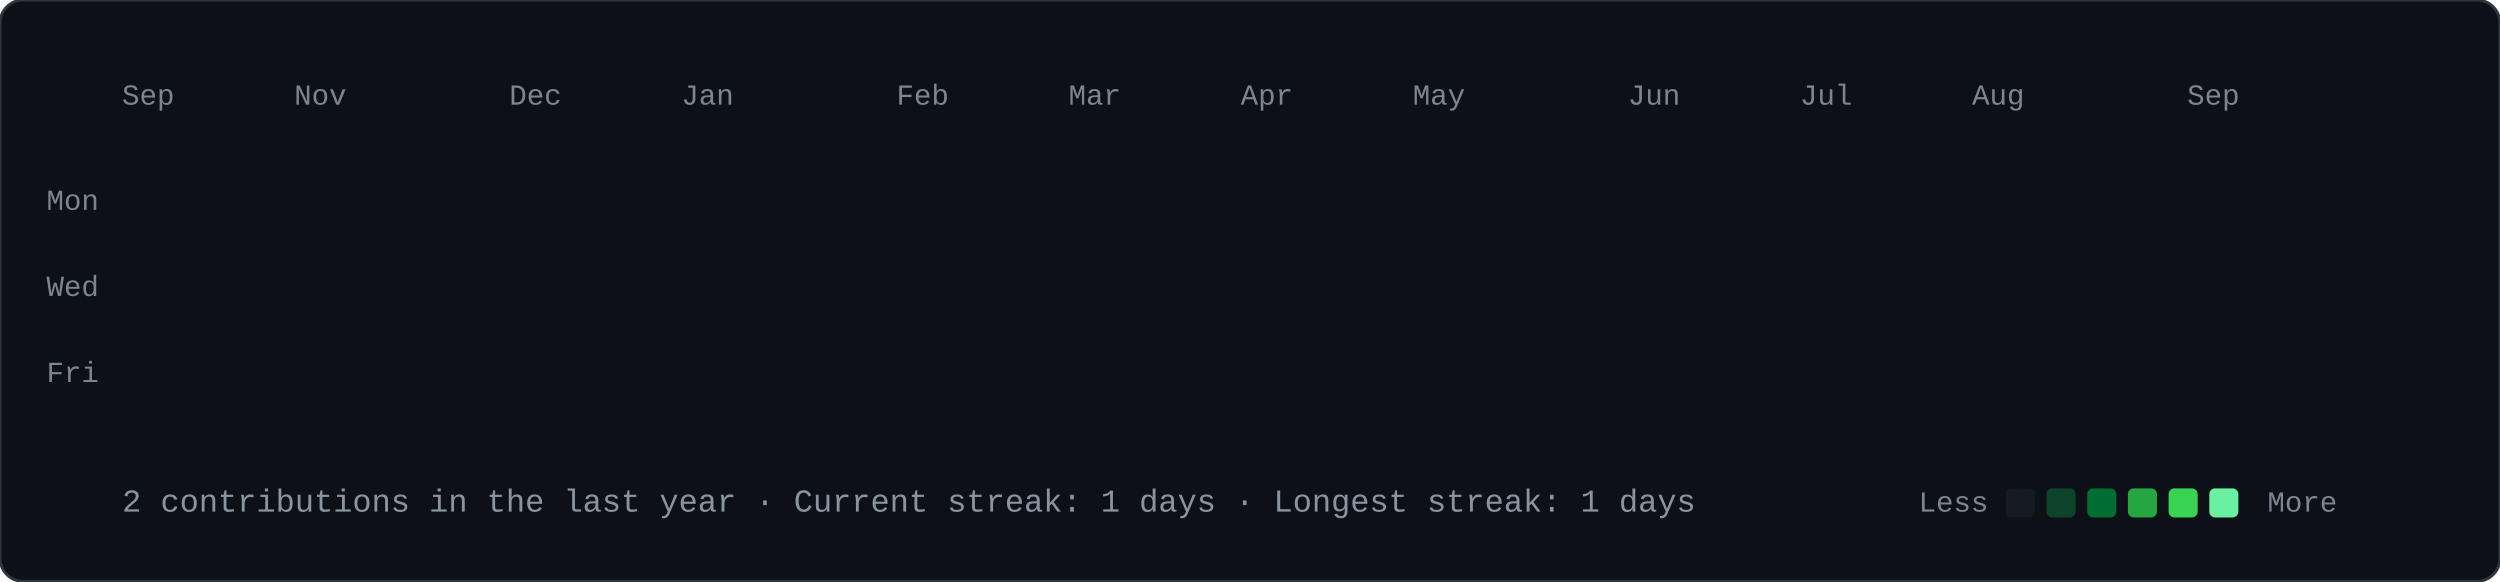
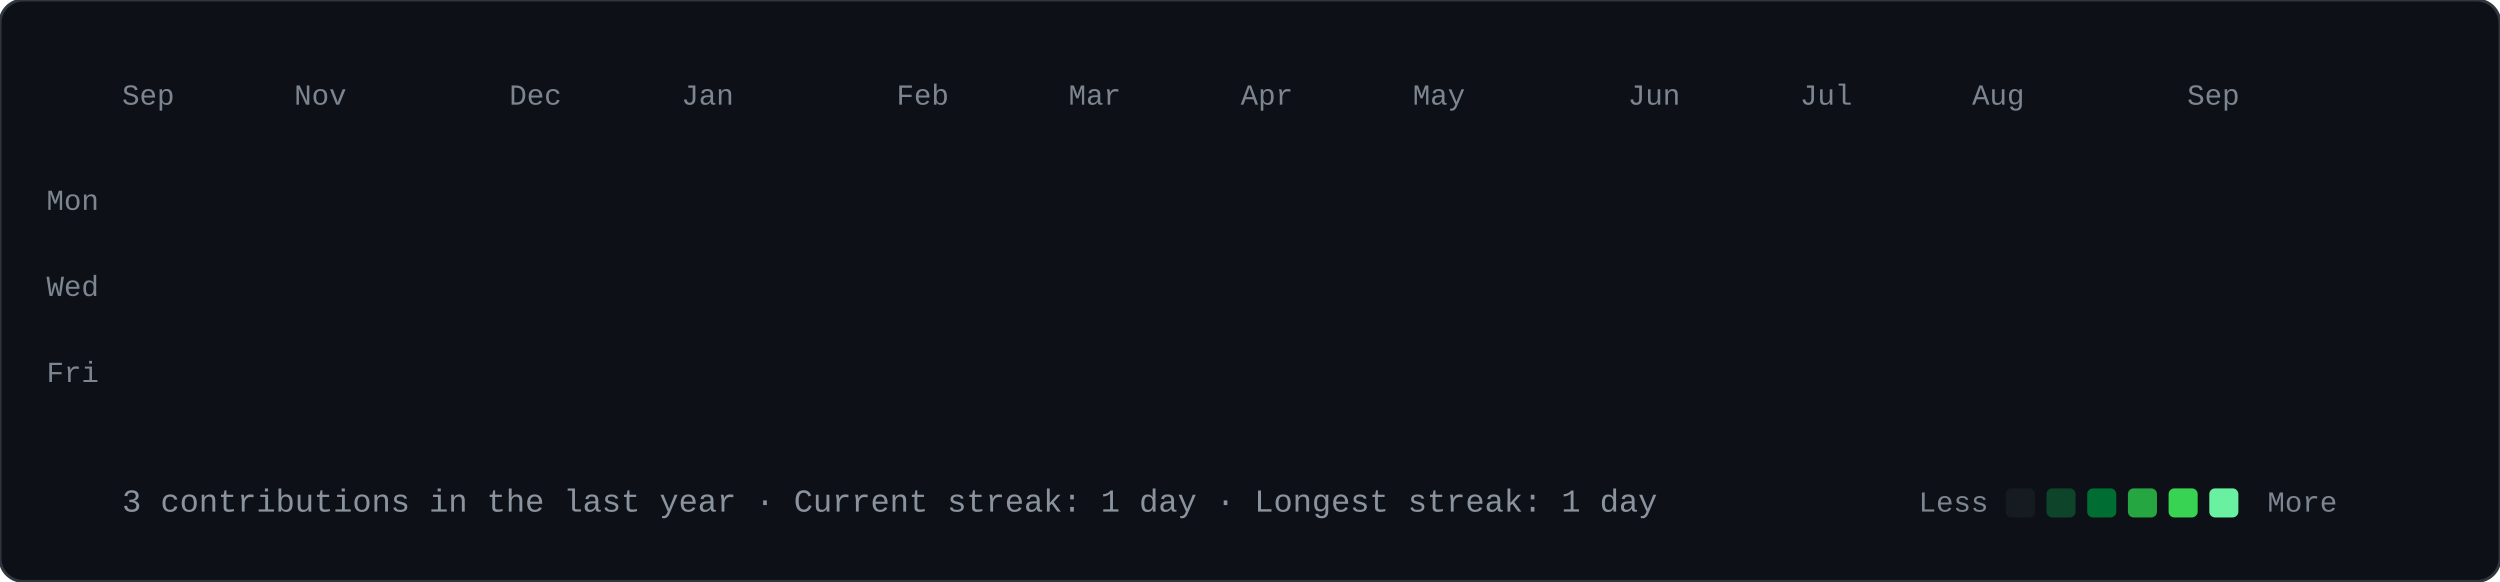
<svg xmlns="http://www.w3.org/2000/svg" viewBox="0 0 860 200" width="860" height="200">
  <style>
    svg { font-family: ui-monospace, SFMono-Regular, Menlo, Consolas, 'Courier New', monospace; }
    .label { font-size: 10px; fill: #7d8590; }
    .footer { font-size: 11px; fill: #8b949e; }
    .legend-text { font-size: 10px; fill: #7d8590; }
    @keyframes cellDrop {
      0% { opacity: 0; transform: translateY(-7px); }
      100% { opacity: 1; transform: translateY(0); }
    }
    .cell {
      opacity: 0;
      animation: cellDrop 0.35s cubic-bezier(0.16, 1, 0.3, 1) forwards;
      transform-box: fill-box;
      transform-origin: center;
+     }
+     @media (prefers-reduced-motion: reduce) {
+       .cell { opacity: 1 !important; transform: none !important; animation: none !important; }
    }
  </style>
  <rect width="860" height="200" rx="8" fill="#0d1117" stroke="#30363d" stroke-width="1" />
  <text x="42.0" y="36.0" class="label">Sep</text>
  <text x="101.2" y="36.0" class="label">Nov</text>
  <text x="175.2" y="36.0" class="label">Dec</text>
  <text x="234.4" y="36.0" class="label">Jan</text>
  <text x="308.4" y="36.0" class="label">Feb</text>
  <text x="367.6" y="36.0" class="label">Mar</text>
  <text x="426.8" y="36.0" class="label">Apr</text>
  <text x="486.0" y="36.0" class="label">May</text>
  <text x="560.0" y="36.0" class="label">Jun</text>
  <text x="619.2" y="36.0" class="label">Jul</text>
  <text x="678.4" y="36.0" class="label">Aug</text>
  <text x="752.4" y="36.0" class="label">Sep</text>
  <text x="16" y="72.2" class="label">Mon</text>
  <text x="16" y="101.8" class="label">Wed</text>
  <text x="16" y="131.4" class="label">Fri</text>
  <rect class="cell" x="42.0" y="48.0" width="11.5" height="11.5" rx="2.2" fill="#161b22" style="animation-delay: 0ms;" />
  <rect class="cell" x="42.0" y="62.8" width="11.5" height="11.5" rx="2.2" fill="#161b22" style="animation-delay: 12ms;" />
  <rect class="cell" x="42.0" y="77.6" width="11.5" height="11.5" rx="2.2" fill="#161b22" style="animation-delay: 24ms;" />
  <rect class="cell" x="42.0" y="92.4" width="11.5" height="11.5" rx="2.2" fill="#161b22" style="animation-delay: 36ms;" />
  <rect class="cell" x="42.0" y="107.2" width="11.5" height="11.5" rx="2.2" fill="#161b22" style="animation-delay: 48ms;" />
  <rect class="cell" x="42.0" y="122.0" width="11.5" height="11.5" rx="2.2" fill="#161b22" style="animation-delay: 60ms;" />
  <rect class="cell" x="42.0" y="136.8" width="11.5" height="11.5" rx="2.2" fill="#161b22" style="animation-delay: 72ms;" />
  <rect class="cell" x="56.8" y="48.0" width="11.5" height="11.5" rx="2.2" fill="#161b22" style="animation-delay: 12ms;" />
  <rect class="cell" x="56.8" y="62.8" width="11.5" height="11.5" rx="2.2" fill="#161b22" style="animation-delay: 24ms;" />
  <rect class="cell" x="56.8" y="77.6" width="11.5" height="11.5" rx="2.2" fill="#161b22" style="animation-delay: 36ms;" />
  <rect class="cell" x="56.8" y="92.4" width="11.5" height="11.5" rx="2.2" fill="#161b22" style="animation-delay: 48ms;" />
  <rect class="cell" x="56.8" y="107.2" width="11.5" height="11.5" rx="2.2" fill="#161b22" style="animation-delay: 60ms;" />
  <rect class="cell" x="56.8" y="122.0" width="11.5" height="11.5" rx="2.2" fill="#161b22" style="animation-delay: 72ms;" />
  <rect class="cell" x="56.8" y="136.8" width="11.5" height="11.5" rx="2.2" fill="#161b22" style="animation-delay: 84ms;" />
  <rect class="cell" x="71.6" y="48.0" width="11.5" height="11.5" rx="2.2" fill="#161b22" style="animation-delay: 24ms;" />
  <rect class="cell" x="71.6" y="62.8" width="11.5" height="11.5" rx="2.2" fill="#161b22" style="animation-delay: 36ms;" />
  <rect class="cell" x="71.6" y="77.6" width="11.5" height="11.5" rx="2.2" fill="#161b22" style="animation-delay: 48ms;" />
  <rect class="cell" x="71.6" y="92.4" width="11.5" height="11.5" rx="2.2" fill="#161b22" style="animation-delay: 60ms;" />
  <rect class="cell" x="71.6" y="107.2" width="11.5" height="11.5" rx="2.2" fill="#161b22" style="animation-delay: 72ms;" />
  <rect class="cell" x="71.6" y="122.0" width="11.5" height="11.5" rx="2.2" fill="#161b22" style="animation-delay: 84ms;" />
  <rect class="cell" x="71.6" y="136.8" width="11.5" height="11.5" rx="2.2" fill="#161b22" style="animation-delay: 96ms;" />
  <rect class="cell" x="86.4" y="48.0" width="11.5" height="11.5" rx="2.2" fill="#161b22" style="animation-delay: 36ms;" />
  <rect class="cell" x="86.4" y="62.8" width="11.5" height="11.5" rx="2.2" fill="#161b22" style="animation-delay: 48ms;" />
  <rect class="cell" x="86.4" y="77.6" width="11.5" height="11.5" rx="2.2" fill="#161b22" style="animation-delay: 60ms;" />
  <rect class="cell" x="86.4" y="92.4" width="11.5" height="11.5" rx="2.2" fill="#161b22" style="animation-delay: 72ms;" />
  <rect class="cell" x="86.4" y="107.2" width="11.5" height="11.5" rx="2.2" fill="#161b22" style="animation-delay: 84ms;" />
  <rect class="cell" x="86.4" y="122.0" width="11.5" height="11.5" rx="2.2" fill="#161b22" style="animation-delay: 96ms;" />
  <rect class="cell" x="86.4" y="136.8" width="11.5" height="11.5" rx="2.2" fill="#161b22" style="animation-delay: 108ms;" />
  <rect class="cell" x="101.2" y="48.0" width="11.5" height="11.5" rx="2.2" fill="#161b22" style="animation-delay: 48ms;" />
  <rect class="cell" x="101.2" y="62.8" width="11.5" height="11.5" rx="2.2" fill="#161b22" style="animation-delay: 60ms;" />
  <rect class="cell" x="101.2" y="77.6" width="11.5" height="11.5" rx="2.2" fill="#161b22" style="animation-delay: 72ms;" />
  <rect class="cell" x="101.2" y="92.4" width="11.5" height="11.5" rx="2.2" fill="#161b22" style="animation-delay: 84ms;" />
  <rect class="cell" x="101.2" y="107.2" width="11.5" height="11.5" rx="2.2" fill="#161b22" style="animation-delay: 96ms;" />
  <rect class="cell" x="101.2" y="122.0" width="11.5" height="11.5" rx="2.2" fill="#161b22" style="animation-delay: 108ms;" />
  <rect class="cell" x="101.2" y="136.8" width="11.5" height="11.5" rx="2.2" fill="#161b22" style="animation-delay: 120ms;" />
  <rect class="cell" x="116.0" y="48.0" width="11.5" height="11.5" rx="2.2" fill="#161b22" style="animation-delay: 60ms;" />
  <rect class="cell" x="116.0" y="62.8" width="11.5" height="11.5" rx="2.2" fill="#161b22" style="animation-delay: 72ms;" />
  <rect class="cell" x="116.0" y="77.6" width="11.5" height="11.5" rx="2.2" fill="#161b22" style="animation-delay: 84ms;" />
  <rect class="cell" x="116.0" y="92.4" width="11.5" height="11.5" rx="2.2" fill="#161b22" style="animation-delay: 96ms;" />
  <rect class="cell" x="116.0" y="107.2" width="11.5" height="11.5" rx="2.2" fill="#161b22" style="animation-delay: 108ms;" />
  <rect class="cell" x="116.0" y="122.0" width="11.5" height="11.5" rx="2.2" fill="#161b22" style="animation-delay: 120ms;" />
  <rect class="cell" x="116.0" y="136.8" width="11.5" height="11.5" rx="2.2" fill="#161b22" style="animation-delay: 132ms;" />
  <rect class="cell" x="130.8" y="48.0" width="11.5" height="11.5" rx="2.2" fill="#161b22" style="animation-delay: 72ms;" />
  <rect class="cell" x="130.8" y="62.8" width="11.5" height="11.5" rx="2.2" fill="#161b22" style="animation-delay: 84ms;" />
  <rect class="cell" x="130.8" y="77.6" width="11.5" height="11.5" rx="2.2" fill="#161b22" style="animation-delay: 96ms;" />
  <rect class="cell" x="130.8" y="92.4" width="11.5" height="11.5" rx="2.2" fill="#161b22" style="animation-delay: 108ms;" />
  <rect class="cell" x="130.8" y="107.2" width="11.5" height="11.5" rx="2.2" fill="#161b22" style="animation-delay: 120ms;" />
  <rect class="cell" x="130.8" y="122.0" width="11.5" height="11.5" rx="2.2" fill="#161b22" style="animation-delay: 132ms;" />
  <rect class="cell" x="130.8" y="136.8" width="11.5" height="11.5" rx="2.2" fill="#161b22" style="animation-delay: 144ms;" />
  <rect class="cell" x="145.6" y="48.0" width="11.5" height="11.5" rx="2.2" fill="#161b22" style="animation-delay: 84ms;" />
  <rect class="cell" x="145.6" y="62.8" width="11.5" height="11.5" rx="2.2" fill="#161b22" style="animation-delay: 96ms;" />
  <rect class="cell" x="145.6" y="77.6" width="11.5" height="11.5" rx="2.2" fill="#161b22" style="animation-delay: 108ms;" />
  <rect class="cell" x="145.6" y="92.4" width="11.5" height="11.5" rx="2.2" fill="#161b22" style="animation-delay: 120ms;" />
  <rect class="cell" x="145.6" y="107.2" width="11.5" height="11.5" rx="2.2" fill="#161b22" style="animation-delay: 132ms;" />
  <rect class="cell" x="145.6" y="122.0" width="11.5" height="11.5" rx="2.2" fill="#161b22" style="animation-delay: 144ms;" />
  <rect class="cell" x="145.6" y="136.8" width="11.5" height="11.5" rx="2.2" fill="#161b22" style="animation-delay: 156ms;" />
  <rect class="cell" x="160.4" y="48.0" width="11.5" height="11.5" rx="2.2" fill="#161b22" style="animation-delay: 96ms;" />
  <rect class="cell" x="160.4" y="62.8" width="11.5" height="11.5" rx="2.2" fill="#161b22" style="animation-delay: 108ms;" />
  <rect class="cell" x="160.4" y="77.6" width="11.5" height="11.5" rx="2.2" fill="#161b22" style="animation-delay: 120ms;" />
  <rect class="cell" x="160.4" y="92.4" width="11.5" height="11.5" rx="2.2" fill="#161b22" style="animation-delay: 132ms;" />
  <rect class="cell" x="160.4" y="107.2" width="11.5" height="11.5" rx="2.2" fill="#161b22" style="animation-delay: 144ms;" />
  <rect class="cell" x="160.4" y="122.0" width="11.5" height="11.5" rx="2.2" fill="#161b22" style="animation-delay: 156ms;" />
  <rect class="cell" x="160.4" y="136.8" width="11.5" height="11.5" rx="2.2" fill="#161b22" style="animation-delay: 168ms;" />
  <rect class="cell" x="175.2" y="48.0" width="11.5" height="11.5" rx="2.2" fill="#161b22" style="animation-delay: 108ms;" />
  <rect class="cell" x="175.2" y="62.8" width="11.5" height="11.5" rx="2.2" fill="#161b22" style="animation-delay: 120ms;" />
  <rect class="cell" x="175.2" y="77.6" width="11.5" height="11.5" rx="2.2" fill="#161b22" style="animation-delay: 132ms;" />
  <rect class="cell" x="175.2" y="92.4" width="11.5" height="11.5" rx="2.2" fill="#161b22" style="animation-delay: 144ms;" />
  <rect class="cell" x="175.2" y="107.2" width="11.5" height="11.5" rx="2.2" fill="#161b22" style="animation-delay: 156ms;" />
  <rect class="cell" x="175.2" y="122.0" width="11.5" height="11.5" rx="2.2" fill="#161b22" style="animation-delay: 168ms;" />
  <rect class="cell" x="175.2" y="136.8" width="11.5" height="11.5" rx="2.2" fill="#161b22" style="animation-delay: 180ms;" />
  <rect class="cell" x="190.0" y="48.0" width="11.5" height="11.5" rx="2.2" fill="#161b22" style="animation-delay: 120ms;" />
  <rect class="cell" x="190.0" y="62.8" width="11.5" height="11.5" rx="2.2" fill="#161b22" style="animation-delay: 132ms;" />
  <rect class="cell" x="190.0" y="77.6" width="11.5" height="11.5" rx="2.2" fill="#161b22" style="animation-delay: 144ms;" />
  <rect class="cell" x="190.0" y="92.4" width="11.5" height="11.5" rx="2.2" fill="#161b22" style="animation-delay: 156ms;" />
  <rect class="cell" x="190.0" y="107.2" width="11.5" height="11.5" rx="2.2" fill="#161b22" style="animation-delay: 168ms;" />
  <rect class="cell" x="190.0" y="122.0" width="11.5" height="11.5" rx="2.2" fill="#161b22" style="animation-delay: 180ms;" />
  <rect class="cell" x="190.0" y="136.8" width="11.5" height="11.5" rx="2.2" fill="#161b22" style="animation-delay: 192ms;" />
  <rect class="cell" x="204.8" y="48.0" width="11.5" height="11.5" rx="2.2" fill="#161b22" style="animation-delay: 132ms;" />
  <rect class="cell" x="204.8" y="62.8" width="11.5" height="11.5" rx="2.2" fill="#161b22" style="animation-delay: 144ms;" />
  <rect class="cell" x="204.8" y="77.6" width="11.5" height="11.5" rx="2.2" fill="#161b22" style="animation-delay: 156ms;" />
  <rect class="cell" x="204.8" y="92.4" width="11.5" height="11.5" rx="2.2" fill="#161b22" style="animation-delay: 168ms;" />
  <rect class="cell" x="204.8" y="107.2" width="11.5" height="11.5" rx="2.2" fill="#161b22" style="animation-delay: 180ms;" />
  <rect class="cell" x="204.8" y="122.0" width="11.5" height="11.5" rx="2.2" fill="#161b22" style="animation-delay: 192ms;" />
  <rect class="cell" x="204.8" y="136.8" width="11.5" height="11.5" rx="2.2" fill="#161b22" style="animation-delay: 204ms;" />
  <rect class="cell" x="219.6" y="48.0" width="11.5" height="11.5" rx="2.2" fill="#161b22" style="animation-delay: 144ms;" />
  <rect class="cell" x="219.6" y="62.8" width="11.5" height="11.5" rx="2.2" fill="#161b22" style="animation-delay: 156ms;" />
  <rect class="cell" x="219.6" y="77.6" width="11.5" height="11.5" rx="2.2" fill="#161b22" style="animation-delay: 168ms;" />
  <rect class="cell" x="219.6" y="92.4" width="11.5" height="11.5" rx="2.2" fill="#161b22" style="animation-delay: 180ms;" />
  <rect class="cell" x="219.6" y="107.2" width="11.5" height="11.5" rx="2.2" fill="#161b22" style="animation-delay: 192ms;" />
  <rect class="cell" x="219.6" y="122.0" width="11.5" height="11.5" rx="2.2" fill="#161b22" style="animation-delay: 204ms;" />
  <rect class="cell" x="219.6" y="136.8" width="11.5" height="11.5" rx="2.2" fill="#161b22" style="animation-delay: 216ms;" />
  <rect class="cell" x="234.4" y="48.0" width="11.5" height="11.5" rx="2.2" fill="#161b22" style="animation-delay: 156ms;" />
  <rect class="cell" x="234.4" y="62.8" width="11.5" height="11.5" rx="2.2" fill="#161b22" style="animation-delay: 168ms;" />
  <rect class="cell" x="234.4" y="77.6" width="11.5" height="11.5" rx="2.2" fill="#161b22" style="animation-delay: 180ms;" />
  <rect class="cell" x="234.4" y="92.4" width="11.5" height="11.5" rx="2.2" fill="#161b22" style="animation-delay: 192ms;" />
  <rect class="cell" x="234.4" y="107.2" width="11.5" height="11.5" rx="2.2" fill="#161b22" style="animation-delay: 204ms;" />
  <rect class="cell" x="234.4" y="122.0" width="11.5" height="11.5" rx="2.2" fill="#161b22" style="animation-delay: 216ms;" />
  <rect class="cell" x="234.4" y="136.8" width="11.5" height="11.5" rx="2.2" fill="#161b22" style="animation-delay: 228ms;" />
  <rect class="cell" x="249.2" y="48.0" width="11.5" height="11.5" rx="2.2" fill="#161b22" style="animation-delay: 168ms;" />
  <rect class="cell" x="249.2" y="62.8" width="11.5" height="11.5" rx="2.2" fill="#161b22" style="animation-delay: 180ms;" />
  <rect class="cell" x="249.2" y="77.6" width="11.5" height="11.5" rx="2.2" fill="#161b22" style="animation-delay: 192ms;" />
  <rect class="cell" x="249.2" y="92.4" width="11.5" height="11.5" rx="2.2" fill="#161b22" style="animation-delay: 204ms;" />
  <rect class="cell" x="249.2" y="107.2" width="11.5" height="11.5" rx="2.2" fill="#161b22" style="animation-delay: 216ms;" />
  <rect class="cell" x="249.2" y="122.0" width="11.5" height="11.5" rx="2.2" fill="#161b22" style="animation-delay: 228ms;" />
  <rect class="cell" x="249.2" y="136.8" width="11.5" height="11.5" rx="2.2" fill="#161b22" style="animation-delay: 240ms;" />
  <rect class="cell" x="264.0" y="48.0" width="11.5" height="11.5" rx="2.2" fill="#161b22" style="animation-delay: 180ms;" />
  <rect class="cell" x="264.0" y="62.8" width="11.5" height="11.5" rx="2.2" fill="#161b22" style="animation-delay: 192ms;" />
  <rect class="cell" x="264.0" y="77.6" width="11.5" height="11.5" rx="2.2" fill="#161b22" style="animation-delay: 204ms;" />
  <rect class="cell" x="264.0" y="92.4" width="11.5" height="11.5" rx="2.2" fill="#161b22" style="animation-delay: 216ms;" />
  <rect class="cell" x="264.0" y="107.2" width="11.5" height="11.5" rx="2.2" fill="#161b22" style="animation-delay: 228ms;" />
  <rect class="cell" x="264.0" y="122.0" width="11.5" height="11.5" rx="2.2" fill="#161b22" style="animation-delay: 240ms;" />
  <rect class="cell" x="264.0" y="136.8" width="11.5" height="11.5" rx="2.2" fill="#161b22" style="animation-delay: 252ms;" />
  <rect class="cell" x="278.8" y="48.0" width="11.5" height="11.5" rx="2.2" fill="#161b22" style="animation-delay: 192ms;" />
  <rect class="cell" x="278.8" y="62.8" width="11.5" height="11.5" rx="2.2" fill="#161b22" style="animation-delay: 204ms;" />
  <rect class="cell" x="278.8" y="77.6" width="11.5" height="11.5" rx="2.2" fill="#161b22" style="animation-delay: 216ms;" />
  <rect class="cell" x="278.8" y="92.4" width="11.5" height="11.5" rx="2.2" fill="#161b22" style="animation-delay: 228ms;" />
  <rect class="cell" x="278.8" y="107.2" width="11.5" height="11.5" rx="2.2" fill="#161b22" style="animation-delay: 240ms;" />
  <rect class="cell" x="278.8" y="122.0" width="11.5" height="11.5" rx="2.2" fill="#161b22" style="animation-delay: 252ms;" />
  <rect class="cell" x="278.8" y="136.8" width="11.5" height="11.5" rx="2.2" fill="#161b22" style="animation-delay: 264ms;" />
  <rect class="cell" x="293.6" y="48.0" width="11.5" height="11.5" rx="2.2" fill="#161b22" style="animation-delay: 204ms;" />
  <rect class="cell" x="293.6" y="62.8" width="11.5" height="11.5" rx="2.2" fill="#161b22" style="animation-delay: 216ms;" />
  <rect class="cell" x="293.6" y="77.6" width="11.5" height="11.5" rx="2.2" fill="#161b22" style="animation-delay: 228ms;" />
  <rect class="cell" x="293.6" y="92.4" width="11.5" height="11.5" rx="2.2" fill="#161b22" style="animation-delay: 240ms;" />
  <rect class="cell" x="293.6" y="107.2" width="11.5" height="11.5" rx="2.2" fill="#161b22" style="animation-delay: 252ms;" />
  <rect class="cell" x="293.6" y="122.0" width="11.5" height="11.5" rx="2.2" fill="#161b22" style="animation-delay: 264ms;" />
  <rect class="cell" x="293.6" y="136.8" width="11.5" height="11.5" rx="2.2" fill="#161b22" style="animation-delay: 276ms;" />
  <rect class="cell" x="308.4" y="48.0" width="11.5" height="11.5" rx="2.2" fill="#161b22" style="animation-delay: 216ms;" />
  <rect class="cell" x="308.4" y="62.8" width="11.5" height="11.5" rx="2.2" fill="#161b22" style="animation-delay: 228ms;" />
  <rect class="cell" x="308.4" y="77.6" width="11.5" height="11.5" rx="2.2" fill="#161b22" style="animation-delay: 240ms;" />
  <rect class="cell" x="308.4" y="92.4" width="11.5" height="11.5" rx="2.2" fill="#161b22" style="animation-delay: 252ms;" />
  <rect class="cell" x="308.4" y="107.2" width="11.5" height="11.5" rx="2.2" fill="#161b22" style="animation-delay: 264ms;" />
  <rect class="cell" x="308.4" y="122.0" width="11.5" height="11.5" rx="2.2" fill="#161b22" style="animation-delay: 276ms;" />
  <rect class="cell" x="308.4" y="136.8" width="11.5" height="11.5" rx="2.2" fill="#161b22" style="animation-delay: 288ms;" />
  <rect class="cell" x="323.2" y="48.0" width="11.5" height="11.5" rx="2.2" fill="#161b22" style="animation-delay: 228ms;" />
  <rect class="cell" x="323.2" y="62.8" width="11.5" height="11.5" rx="2.2" fill="#161b22" style="animation-delay: 240ms;" />
  <rect class="cell" x="323.2" y="77.6" width="11.5" height="11.5" rx="2.2" fill="#161b22" style="animation-delay: 252ms;" />
  <rect class="cell" x="323.2" y="92.4" width="11.5" height="11.5" rx="2.2" fill="#161b22" style="animation-delay: 264ms;" />
  <rect class="cell" x="323.2" y="107.2" width="11.5" height="11.5" rx="2.2" fill="#161b22" style="animation-delay: 276ms;" />
  <rect class="cell" x="323.2" y="122.0" width="11.5" height="11.5" rx="2.2" fill="#161b22" style="animation-delay: 288ms;" />
  <rect class="cell" x="323.2" y="136.8" width="11.5" height="11.5" rx="2.2" fill="#161b22" style="animation-delay: 300ms;" />
  <rect class="cell" x="338.0" y="48.0" width="11.5" height="11.5" rx="2.2" fill="#161b22" style="animation-delay: 240ms;" />
  <rect class="cell" x="338.0" y="62.8" width="11.5" height="11.5" rx="2.2" fill="#161b22" style="animation-delay: 252ms;" />
  <rect class="cell" x="338.0" y="77.6" width="11.5" height="11.5" rx="2.2" fill="#161b22" style="animation-delay: 264ms;" />
  <rect class="cell" x="338.0" y="92.4" width="11.5" height="11.5" rx="2.2" fill="#161b22" style="animation-delay: 276ms;" />
  <rect class="cell" x="338.0" y="107.2" width="11.5" height="11.5" rx="2.2" fill="#161b22" style="animation-delay: 288ms;" />
  <rect class="cell" x="338.0" y="122.0" width="11.5" height="11.5" rx="2.2" fill="#161b22" style="animation-delay: 300ms;" />
  <rect class="cell" x="338.0" y="136.8" width="11.5" height="11.5" rx="2.2" fill="#161b22" style="animation-delay: 312ms;" />
  <rect class="cell" x="352.8" y="48.0" width="11.5" height="11.5" rx="2.2" fill="#161b22" style="animation-delay: 252ms;" />
  <rect class="cell" x="352.8" y="62.8" width="11.5" height="11.5" rx="2.2" fill="#161b22" style="animation-delay: 264ms;" />
  <rect class="cell" x="352.8" y="77.6" width="11.5" height="11.5" rx="2.2" fill="#161b22" style="animation-delay: 276ms;" />
  <rect class="cell" x="352.8" y="92.4" width="11.5" height="11.5" rx="2.2" fill="#161b22" style="animation-delay: 288ms;" />
  <rect class="cell" x="352.8" y="107.2" width="11.5" height="11.5" rx="2.2" fill="#161b22" style="animation-delay: 300ms;" />
  <rect class="cell" x="352.8" y="122.0" width="11.5" height="11.5" rx="2.2" fill="#161b22" style="animation-delay: 312ms;" />
  <rect class="cell" x="352.8" y="136.8" width="11.5" height="11.5" rx="2.2" fill="#161b22" style="animation-delay: 324ms;" />
  <rect class="cell" x="367.6" y="48.0" width="11.5" height="11.5" rx="2.2" fill="#161b22" style="animation-delay: 264ms;" />
  <rect class="cell" x="367.6" y="62.8" width="11.5" height="11.5" rx="2.2" fill="#161b22" style="animation-delay: 276ms;" />
  <rect class="cell" x="367.6" y="77.6" width="11.5" height="11.5" rx="2.2" fill="#161b22" style="animation-delay: 288ms;" />
  <rect class="cell" x="367.6" y="92.4" width="11.5" height="11.5" rx="2.2" fill="#161b22" style="animation-delay: 300ms;" />
  <rect class="cell" x="367.6" y="107.2" width="11.5" height="11.5" rx="2.2" fill="#161b22" style="animation-delay: 312ms;" />
  <rect class="cell" x="367.6" y="122.0" width="11.5" height="11.5" rx="2.2" fill="#161b22" style="animation-delay: 324ms;" />
  <rect class="cell" x="367.6" y="136.8" width="11.5" height="11.5" rx="2.2" fill="#161b22" style="animation-delay: 336ms;" />
  <rect class="cell" x="382.4" y="48.0" width="11.5" height="11.5" rx="2.2" fill="#161b22" style="animation-delay: 276ms;" />
  <rect class="cell" x="382.4" y="62.8" width="11.5" height="11.5" rx="2.2" fill="#161b22" style="animation-delay: 288ms;" />
  <rect class="cell" x="382.4" y="77.6" width="11.5" height="11.5" rx="2.2" fill="#161b22" style="animation-delay: 300ms;" />
  <rect class="cell" x="382.4" y="92.4" width="11.5" height="11.5" rx="2.2" fill="#161b22" style="animation-delay: 312ms;" />
  <rect class="cell" x="382.4" y="107.2" width="11.5" height="11.5" rx="2.2" fill="#161b22" style="animation-delay: 324ms;" />
  <rect class="cell" x="382.4" y="122.0" width="11.5" height="11.5" rx="2.2" fill="#161b22" style="animation-delay: 336ms;" />
  <rect class="cell" x="382.4" y="136.8" width="11.5" height="11.5" rx="2.2" fill="#161b22" style="animation-delay: 348ms;" />
  <rect class="cell" x="397.2" y="48.0" width="11.5" height="11.5" rx="2.2" fill="#161b22" style="animation-delay: 288ms;" />
  <rect class="cell" x="397.2" y="62.8" width="11.5" height="11.5" rx="2.2" fill="#161b22" style="animation-delay: 300ms;" />
  <rect class="cell" x="397.2" y="77.6" width="11.5" height="11.5" rx="2.2" fill="#161b22" style="animation-delay: 312ms;" />
  <rect class="cell" x="397.2" y="92.4" width="11.5" height="11.5" rx="2.2" fill="#161b22" style="animation-delay: 324ms;" />
  <rect class="cell" x="397.2" y="107.2" width="11.5" height="11.5" rx="2.2" fill="#161b22" style="animation-delay: 336ms;" />
  <rect class="cell" x="397.2" y="122.0" width="11.5" height="11.5" rx="2.2" fill="#161b22" style="animation-delay: 348ms;" />
  <rect class="cell" x="397.2" y="136.8" width="11.5" height="11.5" rx="2.2" fill="#161b22" style="animation-delay: 360ms;" />
  <rect class="cell" x="412.0" y="48.0" width="11.5" height="11.5" rx="2.2" fill="#161b22" style="animation-delay: 300ms;" />
  <rect class="cell" x="412.0" y="62.8" width="11.5" height="11.5" rx="2.2" fill="#161b22" style="animation-delay: 312ms;" />
  <rect class="cell" x="412.0" y="77.6" width="11.5" height="11.5" rx="2.2" fill="#161b22" style="animation-delay: 324ms;" />
  <rect class="cell" x="412.0" y="92.4" width="11.5" height="11.5" rx="2.2" fill="#161b22" style="animation-delay: 336ms;" />
  <rect class="cell" x="412.0" y="107.2" width="11.5" height="11.5" rx="2.2" fill="#161b22" style="animation-delay: 348ms;" />
  <rect class="cell" x="412.0" y="122.0" width="11.5" height="11.5" rx="2.2" fill="#161b22" style="animation-delay: 360ms;" />
  <rect class="cell" x="412.0" y="136.8" width="11.5" height="11.5" rx="2.2" fill="#161b22" style="animation-delay: 372ms;" />
  <rect class="cell" x="426.8" y="48.0" width="11.5" height="11.5" rx="2.2" fill="#161b22" style="animation-delay: 312ms;" />
  <rect class="cell" x="426.8" y="62.8" width="11.5" height="11.5" rx="2.2" fill="#161b22" style="animation-delay: 324ms;" />
  <rect class="cell" x="426.8" y="77.6" width="11.5" height="11.5" rx="2.2" fill="#161b22" style="animation-delay: 336ms;" />
  <rect class="cell" x="426.8" y="92.4" width="11.5" height="11.5" rx="2.2" fill="#161b22" style="animation-delay: 348ms;" />
  <rect class="cell" x="426.8" y="107.2" width="11.5" height="11.5" rx="2.2" fill="#161b22" style="animation-delay: 360ms;" />
  <rect class="cell" x="426.8" y="122.0" width="11.5" height="11.5" rx="2.2" fill="#161b22" style="animation-delay: 372ms;" />
  <rect class="cell" x="426.8" y="136.8" width="11.5" height="11.5" rx="2.2" fill="#161b22" style="animation-delay: 384ms;" />
  <rect class="cell" x="441.6" y="48.0" width="11.5" height="11.5" rx="2.2" fill="#161b22" style="animation-delay: 324ms;" />
  <rect class="cell" x="441.6" y="62.8" width="11.5" height="11.5" rx="2.2" fill="#161b22" style="animation-delay: 336ms;" />
  <rect class="cell" x="441.6" y="77.6" width="11.5" height="11.5" rx="2.2" fill="#161b22" style="animation-delay: 348ms;" />
  <rect class="cell" x="441.6" y="92.4" width="11.5" height="11.5" rx="2.2" fill="#161b22" style="animation-delay: 360ms;" />
  <rect class="cell" x="441.6" y="107.2" width="11.5" height="11.5" rx="2.2" fill="#161b22" style="animation-delay: 372ms;" />
  <rect class="cell" x="441.6" y="122.0" width="11.5" height="11.5" rx="2.2" fill="#161b22" style="animation-delay: 384ms;" />
  <rect class="cell" x="441.6" y="136.8" width="11.5" height="11.5" rx="2.2" fill="#161b22" style="animation-delay: 396ms;" />
  <rect class="cell" x="456.4" y="48.0" width="11.5" height="11.5" rx="2.2" fill="#161b22" style="animation-delay: 336ms;" />
  <rect class="cell" x="456.4" y="62.8" width="11.5" height="11.5" rx="2.2" fill="#161b22" style="animation-delay: 348ms;" />
  <rect class="cell" x="456.4" y="77.6" width="11.5" height="11.5" rx="2.2" fill="#161b22" style="animation-delay: 360ms;" />
  <rect class="cell" x="456.4" y="92.4" width="11.5" height="11.5" rx="2.2" fill="#161b22" style="animation-delay: 372ms;" />
  <rect class="cell" x="456.4" y="107.2" width="11.5" height="11.5" rx="2.2" fill="#161b22" style="animation-delay: 384ms;" />
  <rect class="cell" x="456.4" y="122.0" width="11.5" height="11.5" rx="2.2" fill="#161b22" style="animation-delay: 396ms;" />
  <rect class="cell" x="456.4" y="136.8" width="11.5" height="11.5" rx="2.2" fill="#161b22" style="animation-delay: 408ms;" />
  <rect class="cell" x="471.2" y="48.0" width="11.5" height="11.5" rx="2.2" fill="#161b22" style="animation-delay: 348ms;" />
  <rect class="cell" x="471.2" y="62.8" width="11.5" height="11.5" rx="2.2" fill="#161b22" style="animation-delay: 360ms;" />
  <rect class="cell" x="471.2" y="77.6" width="11.5" height="11.5" rx="2.2" fill="#161b22" style="animation-delay: 372ms;" />
  <rect class="cell" x="471.2" y="92.4" width="11.5" height="11.5" rx="2.2" fill="#161b22" style="animation-delay: 384ms;" />
  <rect class="cell" x="471.2" y="107.2" width="11.5" height="11.5" rx="2.2" fill="#161b22" style="animation-delay: 396ms;" />
  <rect class="cell" x="471.2" y="122.0" width="11.5" height="11.5" rx="2.2" fill="#161b22" style="animation-delay: 408ms;" />
  <rect class="cell" x="471.2" y="136.8" width="11.5" height="11.5" rx="2.2" fill="#161b22" style="animation-delay: 420ms;" />
  <rect class="cell" x="486.0" y="48.0" width="11.5" height="11.5" rx="2.2" fill="#161b22" style="animation-delay: 360ms;" />
  <rect class="cell" x="486.0" y="62.8" width="11.5" height="11.5" rx="2.2" fill="#161b22" style="animation-delay: 372ms;" />
  <rect class="cell" x="486.0" y="77.6" width="11.5" height="11.5" rx="2.2" fill="#161b22" style="animation-delay: 384ms;" />
  <rect class="cell" x="486.0" y="92.4" width="11.5" height="11.5" rx="2.2" fill="#161b22" style="animation-delay: 396ms;" />
  <rect class="cell" x="486.0" y="107.2" width="11.5" height="11.5" rx="2.2" fill="#161b22" style="animation-delay: 408ms;" />
  <rect class="cell" x="486.0" y="122.0" width="11.5" height="11.5" rx="2.2" fill="#161b22" style="animation-delay: 420ms;" />
  <rect class="cell" x="486.0" y="136.8" width="11.5" height="11.5" rx="2.2" fill="#161b22" style="animation-delay: 432ms;" />
  <rect class="cell" x="500.8" y="48.0" width="11.5" height="11.5" rx="2.2" fill="#161b22" style="animation-delay: 372ms;" />
  <rect class="cell" x="500.8" y="62.8" width="11.5" height="11.5" rx="2.2" fill="#161b22" style="animation-delay: 384ms;" />
  <rect class="cell" x="500.8" y="77.6" width="11.5" height="11.5" rx="2.2" fill="#161b22" style="animation-delay: 396ms;" />
  <rect class="cell" x="500.8" y="92.4" width="11.5" height="11.5" rx="2.2" fill="#161b22" style="animation-delay: 408ms;" />
  <rect class="cell" x="500.8" y="107.2" width="11.5" height="11.5" rx="2.2" fill="#161b22" style="animation-delay: 420ms;" />
  <rect class="cell" x="500.8" y="122.0" width="11.5" height="11.5" rx="2.2" fill="#161b22" style="animation-delay: 432ms;" />
  <rect class="cell" x="500.8" y="136.8" width="11.5" height="11.5" rx="2.2" fill="#161b22" style="animation-delay: 444ms;" />
  <rect class="cell" x="515.6" y="48.0" width="11.5" height="11.5" rx="2.2" fill="#161b22" style="animation-delay: 384ms;" />
  <rect class="cell" x="515.6" y="62.8" width="11.5" height="11.5" rx="2.2" fill="#161b22" style="animation-delay: 396ms;" />
  <rect class="cell" x="515.6" y="77.6" width="11.5" height="11.5" rx="2.2" fill="#161b22" style="animation-delay: 408ms;" />
  <rect class="cell" x="515.6" y="92.4" width="11.5" height="11.5" rx="2.2" fill="#161b22" style="animation-delay: 420ms;" />
  <rect class="cell" x="515.6" y="107.2" width="11.5" height="11.5" rx="2.2" fill="#161b22" style="animation-delay: 432ms;" />
  <rect class="cell" x="515.6" y="122.0" width="11.5" height="11.5" rx="2.2" fill="#161b22" style="animation-delay: 444ms;" />
  <rect class="cell" x="515.6" y="136.8" width="11.5" height="11.5" rx="2.2" fill="#161b22" style="animation-delay: 456ms;" />
  <rect class="cell" x="530.4" y="48.0" width="11.5" height="11.5" rx="2.2" fill="#161b22" style="animation-delay: 396ms;" />
  <rect class="cell" x="530.4" y="62.8" width="11.5" height="11.5" rx="2.2" fill="#161b22" style="animation-delay: 408ms;" />
  <rect class="cell" x="530.4" y="77.6" width="11.5" height="11.5" rx="2.2" fill="#161b22" style="animation-delay: 420ms;" />
  <rect class="cell" x="530.4" y="92.4" width="11.5" height="11.5" rx="2.2" fill="#161b22" style="animation-delay: 432ms;" />
  <rect class="cell" x="530.4" y="107.2" width="11.5" height="11.5" rx="2.2" fill="#161b22" style="animation-delay: 444ms;" />
  <rect class="cell" x="530.4" y="122.0" width="11.5" height="11.5" rx="2.2" fill="#161b22" style="animation-delay: 456ms;" />
  <rect class="cell" x="530.4" y="136.8" width="11.5" height="11.5" rx="2.2" fill="#161b22" style="animation-delay: 468ms;" />
  <rect class="cell" x="545.2" y="48.0" width="11.5" height="11.5" rx="2.2" fill="#161b22" style="animation-delay: 408ms;" />
  <rect class="cell" x="545.2" y="62.8" width="11.5" height="11.5" rx="2.2" fill="#161b22" style="animation-delay: 420ms;" />
  <rect class="cell" x="545.2" y="77.6" width="11.5" height="11.5" rx="2.2" fill="#161b22" style="animation-delay: 432ms;" />
  <rect class="cell" x="545.2" y="92.4" width="11.5" height="11.5" rx="2.2" fill="#161b22" style="animation-delay: 444ms;" />
  <rect class="cell" x="545.2" y="107.2" width="11.5" height="11.5" rx="2.2" fill="#161b22" style="animation-delay: 456ms;" />
  <rect class="cell" x="545.2" y="122.0" width="11.5" height="11.5" rx="2.2" fill="#161b22" style="animation-delay: 468ms;" />
  <rect class="cell" x="545.2" y="136.8" width="11.5" height="11.5" rx="2.2" fill="#161b22" style="animation-delay: 480ms;" />
  <rect class="cell" x="560.0" y="48.0" width="11.5" height="11.5" rx="2.2" fill="#161b22" style="animation-delay: 420ms;" />
  <rect class="cell" x="560.0" y="62.8" width="11.5" height="11.5" rx="2.2" fill="#161b22" style="animation-delay: 432ms;" />
  <rect class="cell" x="560.0" y="77.6" width="11.5" height="11.5" rx="2.2" fill="#161b22" style="animation-delay: 444ms;" />
  <rect class="cell" x="560.0" y="92.4" width="11.5" height="11.5" rx="2.2" fill="#161b22" style="animation-delay: 456ms;" />
  <rect class="cell" x="560.0" y="107.2" width="11.5" height="11.5" rx="2.2" fill="#161b22" style="animation-delay: 468ms;" />
  <rect class="cell" x="560.0" y="122.0" width="11.5" height="11.5" rx="2.2" fill="#161b22" style="animation-delay: 480ms;" />
  <rect class="cell" x="560.0" y="136.8" width="11.5" height="11.5" rx="2.2" fill="#161b22" style="animation-delay: 492ms;" />
  <rect class="cell" x="574.8" y="48.0" width="11.5" height="11.5" rx="2.2" fill="#161b22" style="animation-delay: 432ms;" />
  <rect class="cell" x="574.8" y="62.8" width="11.5" height="11.5" rx="2.2" fill="#161b22" style="animation-delay: 444ms;" />
  <rect class="cell" x="574.8" y="77.6" width="11.5" height="11.5" rx="2.2" fill="#161b22" style="animation-delay: 456ms;" />
  <rect class="cell" x="574.8" y="92.4" width="11.5" height="11.5" rx="2.2" fill="#161b22" style="animation-delay: 468ms;" />
  <rect class="cell" x="574.8" y="107.2" width="11.5" height="11.5" rx="2.2" fill="#161b22" style="animation-delay: 480ms;" />
  <rect class="cell" x="574.8" y="122.0" width="11.5" height="11.5" rx="2.2" fill="#161b22" style="animation-delay: 492ms;" />
  <rect class="cell" x="574.8" y="136.8" width="11.5" height="11.5" rx="2.2" fill="#161b22" style="animation-delay: 504ms;" />
  <rect class="cell" x="589.6" y="48.0" width="11.5" height="11.5" rx="2.2" fill="#161b22" style="animation-delay: 444ms;" />
  <rect class="cell" x="589.6" y="62.8" width="11.5" height="11.5" rx="2.2" fill="#161b22" style="animation-delay: 456ms;" />
  <rect class="cell" x="589.6" y="77.6" width="11.5" height="11.5" rx="2.2" fill="#161b22" style="animation-delay: 468ms;" />
  <rect class="cell" x="589.6" y="92.4" width="11.5" height="11.5" rx="2.2" fill="#161b22" style="animation-delay: 480ms;" />
  <rect class="cell" x="589.6" y="107.2" width="11.5" height="11.5" rx="2.2" fill="#161b22" style="animation-delay: 492ms;" />
  <rect class="cell" x="589.6" y="122.0" width="11.5" height="11.5" rx="2.2" fill="#161b22" style="animation-delay: 504ms;" />
  <rect class="cell" x="589.6" y="136.8" width="11.5" height="11.5" rx="2.2" fill="#161b22" style="animation-delay: 516ms;" />
  <rect class="cell" x="604.4" y="48.0" width="11.5" height="11.5" rx="2.2" fill="#161b22" style="animation-delay: 456ms;" />
  <rect class="cell" x="604.4" y="62.8" width="11.5" height="11.5" rx="2.2" fill="#161b22" style="animation-delay: 468ms;" />
  <rect class="cell" x="604.4" y="77.6" width="11.5" height="11.5" rx="2.2" fill="#161b22" style="animation-delay: 480ms;" />
  <rect class="cell" x="604.4" y="92.4" width="11.5" height="11.5" rx="2.2" fill="#161b22" style="animation-delay: 492ms;" />
  <rect class="cell" x="604.4" y="107.2" width="11.5" height="11.5" rx="2.2" fill="#161b22" style="animation-delay: 504ms;" />
  <rect class="cell" x="604.4" y="122.0" width="11.5" height="11.5" rx="2.2" fill="#161b22" style="animation-delay: 516ms;" />
  <rect class="cell" x="604.4" y="136.8" width="11.5" height="11.5" rx="2.2" fill="#161b22" style="animation-delay: 528ms;" />
  <rect class="cell" x="619.2" y="48.0" width="11.5" height="11.5" rx="2.2" fill="#161b22" style="animation-delay: 468ms;" />
  <rect class="cell" x="619.2" y="62.8" width="11.5" height="11.5" rx="2.2" fill="#161b22" style="animation-delay: 480ms;" />
  <rect class="cell" x="619.2" y="77.6" width="11.5" height="11.5" rx="2.2" fill="#161b22" style="animation-delay: 492ms;" />
  <rect class="cell" x="619.2" y="92.4" width="11.5" height="11.5" rx="2.2" fill="#161b22" style="animation-delay: 504ms;" />
  <rect class="cell" x="619.2" y="107.2" width="11.5" height="11.5" rx="2.2" fill="#161b22" style="animation-delay: 516ms;" />
  <rect class="cell" x="619.2" y="122.0" width="11.5" height="11.5" rx="2.2" fill="#161b22" style="animation-delay: 528ms;" />
  <rect class="cell" x="619.2" y="136.8" width="11.5" height="11.5" rx="2.2" fill="#161b22" style="animation-delay: 540ms;" />
  <rect class="cell" x="634.0" y="48.0" width="11.5" height="11.5" rx="2.2" fill="#161b22" style="animation-delay: 480ms;" />
  <rect class="cell" x="634.0" y="62.8" width="11.5" height="11.5" rx="2.2" fill="#161b22" style="animation-delay: 492ms;" />
  <rect class="cell" x="634.0" y="77.6" width="11.5" height="11.5" rx="2.2" fill="#161b22" style="animation-delay: 504ms;" />
  <rect class="cell" x="634.0" y="92.4" width="11.5" height="11.5" rx="2.2" fill="#161b22" style="animation-delay: 516ms;" />
  <rect class="cell" x="634.0" y="107.2" width="11.5" height="11.5" rx="2.2" fill="#161b22" style="animation-delay: 528ms;" />
  <rect class="cell" x="634.0" y="122.0" width="11.5" height="11.5" rx="2.2" fill="#161b22" style="animation-delay: 540ms;" />
  <rect class="cell" x="634.0" y="136.8" width="11.5" height="11.5" rx="2.2" fill="#161b22" style="animation-delay: 552ms;" />
  <rect class="cell" x="648.8" y="48.0" width="11.5" height="11.5" rx="2.2" fill="#161b22" style="animation-delay: 492ms;" />
  <rect class="cell" x="648.8" y="62.8" width="11.5" height="11.5" rx="2.2" fill="#161b22" style="animation-delay: 504ms;" />
  <rect class="cell" x="648.8" y="77.6" width="11.5" height="11.5" rx="2.2" fill="#161b22" style="animation-delay: 516ms;" />
  <rect class="cell" x="648.8" y="92.4" width="11.5" height="11.5" rx="2.2" fill="#161b22" style="animation-delay: 528ms;" />
  <rect class="cell" x="648.8" y="107.2" width="11.5" height="11.5" rx="2.2" fill="#161b22" style="animation-delay: 540ms;" />
  <rect class="cell" x="648.8" y="122.0" width="11.5" height="11.5" rx="2.2" fill="#161b22" style="animation-delay: 552ms;" />
  <rect class="cell" x="648.8" y="136.8" width="11.5" height="11.5" rx="2.2" fill="#161b22" style="animation-delay: 564ms;" />
  <rect class="cell" x="663.6" y="48.0" width="11.5" height="11.5" rx="2.2" fill="#161b22" style="animation-delay: 504ms;" />
  <rect class="cell" x="663.6" y="62.8" width="11.5" height="11.5" rx="2.2" fill="#161b22" style="animation-delay: 516ms;" />
  <rect class="cell" x="663.6" y="77.6" width="11.5" height="11.5" rx="2.2" fill="#161b22" style="animation-delay: 528ms;" />
  <rect class="cell" x="663.6" y="92.4" width="11.5" height="11.5" rx="2.2" fill="#161b22" style="animation-delay: 540ms;" />
  <rect class="cell" x="663.6" y="107.2" width="11.5" height="11.5" rx="2.2" fill="#161b22" style="animation-delay: 552ms;" />
  <rect class="cell" x="663.6" y="122.0" width="11.5" height="11.5" rx="2.2" fill="#161b22" style="animation-delay: 564ms;" />
  <rect class="cell" x="663.6" y="136.8" width="11.5" height="11.5" rx="2.2" fill="#161b22" style="animation-delay: 576ms;" />
  <rect class="cell" x="678.4" y="48.0" width="11.5" height="11.5" rx="2.2" fill="#161b22" style="animation-delay: 516ms;" />
  <rect class="cell" x="678.4" y="62.8" width="11.5" height="11.5" rx="2.2" fill="#161b22" style="animation-delay: 528ms;" />
  <rect class="cell" x="678.4" y="77.6" width="11.5" height="11.5" rx="2.2" fill="#161b22" style="animation-delay: 540ms;" />
  <rect class="cell" x="678.4" y="92.4" width="11.5" height="11.5" rx="2.2" fill="#161b22" style="animation-delay: 552ms;" />
  <rect class="cell" x="678.4" y="107.2" width="11.5" height="11.5" rx="2.2" fill="#161b22" style="animation-delay: 564ms;" />
  <rect class="cell" x="678.4" y="122.0" width="11.5" height="11.5" rx="2.2" fill="#161b22" style="animation-delay: 576ms;" />
  <rect class="cell" x="678.4" y="136.8" width="11.5" height="11.5" rx="2.2" fill="#161b22" style="animation-delay: 588ms;" />
  <rect class="cell" x="693.2" y="48.0" width="11.5" height="11.5" rx="2.2" fill="#161b22" style="animation-delay: 528ms;" />
  <rect class="cell" x="693.2" y="62.8" width="11.5" height="11.5" rx="2.2" fill="#161b22" style="animation-delay: 540ms;" />
  <rect class="cell" x="693.2" y="77.6" width="11.5" height="11.5" rx="2.2" fill="#161b22" style="animation-delay: 552ms;" />
  <rect class="cell" x="693.2" y="92.4" width="11.5" height="11.5" rx="2.2" fill="#161b22" style="animation-delay: 564ms;" />
  <rect class="cell" x="693.2" y="107.2" width="11.5" height="11.5" rx="2.2" fill="#161b22" style="animation-delay: 576ms;" />
  <rect class="cell" x="693.2" y="122.0" width="11.5" height="11.5" rx="2.2" fill="#161b22" style="animation-delay: 588ms;" />
  <rect class="cell" x="693.2" y="136.8" width="11.5" height="11.5" rx="2.2" fill="#161b22" style="animation-delay: 600ms;" />
  <rect class="cell" x="708.0" y="48.0" width="11.5" height="11.5" rx="2.2" fill="#161b22" style="animation-delay: 540ms;" />
  <rect class="cell" x="708.0" y="62.8" width="11.5" height="11.5" rx="2.2" fill="#161b22" style="animation-delay: 552ms;" />
  <rect class="cell" x="708.0" y="77.6" width="11.5" height="11.5" rx="2.2" fill="#161b22" style="animation-delay: 564ms;" />
  <rect class="cell" x="708.0" y="92.4" width="11.5" height="11.5" rx="2.2" fill="#161b22" style="animation-delay: 576ms;" />
  <rect class="cell" x="708.0" y="107.2" width="11.5" height="11.5" rx="2.2" fill="#161b22" style="animation-delay: 588ms;" />
  <rect class="cell" x="708.0" y="122.0" width="11.5" height="11.5" rx="2.2" fill="#161b22" style="animation-delay: 600ms;" />
  <rect class="cell" x="708.0" y="136.8" width="11.5" height="11.5" rx="2.2" fill="#161b22" style="animation-delay: 612ms;" />
  <rect class="cell" x="722.8" y="48.0" width="11.5" height="11.5" rx="2.2" fill="#161b22" style="animation-delay: 552ms;" />
  <rect class="cell" x="722.8" y="62.8" width="11.5" height="11.5" rx="2.2" fill="#161b22" style="animation-delay: 564ms;" />
  <rect class="cell" x="722.8" y="77.6" width="11.5" height="11.5" rx="2.2" fill="#161b22" style="animation-delay: 576ms;" />
  <rect class="cell" x="722.8" y="92.4" width="11.5" height="11.5" rx="2.2" fill="#161b22" style="animation-delay: 588ms;" />
  <rect class="cell" x="722.8" y="107.2" width="11.5" height="11.5" rx="2.2" fill="#161b22" style="animation-delay: 600ms;" />
  <rect class="cell" x="722.8" y="122.0" width="11.5" height="11.5" rx="2.2" fill="#161b22" style="animation-delay: 612ms;" />
  <rect class="cell" x="722.8" y="136.8" width="11.5" height="11.5" rx="2.2" fill="#161b22" style="animation-delay: 624ms;" />
  <rect class="cell" x="737.6" y="48.0" width="11.5" height="11.5" rx="2.2" fill="#161b22" style="animation-delay: 564ms;" />
  <rect class="cell" x="737.6" y="62.8" width="11.5" height="11.5" rx="2.2" fill="#161b22" style="animation-delay: 576ms;" />
  <rect class="cell" x="737.6" y="77.6" width="11.5" height="11.5" rx="2.2" fill="#161b22" style="animation-delay: 588ms;" />
  <rect class="cell" x="737.6" y="92.4" width="11.5" height="11.5" rx="2.2" fill="#161b22" style="animation-delay: 600ms;" />
  <rect class="cell" x="737.6" y="107.2" width="11.5" height="11.5" rx="2.2" fill="#161b22" style="animation-delay: 612ms;" />
  <rect class="cell" x="737.6" y="122.0" width="11.5" height="11.5" rx="2.2" fill="#161b22" style="animation-delay: 624ms;" />
  <rect class="cell" x="737.6" y="136.8" width="11.5" height="11.5" rx="2.2" fill="#161b22" style="animation-delay: 636ms;" />
  <rect class="cell" x="752.4" y="48.0" width="11.5" height="11.5" rx="2.2" fill="#161b22" style="animation-delay: 576ms;" />
  <rect class="cell" x="752.4" y="62.8" width="11.5" height="11.5" rx="2.2" fill="#161b22" style="animation-delay: 588ms;" />
  <rect class="cell" x="752.4" y="77.6" width="11.5" height="11.5" rx="2.2" fill="#161b22" style="animation-delay: 600ms;" />
  <rect class="cell" x="752.4" y="92.4" width="11.5" height="11.5" rx="2.2" fill="#161b22" style="animation-delay: 612ms;" />
  <rect class="cell" x="752.4" y="107.2" width="11.5" height="11.5" rx="2.2" fill="#161b22" style="animation-delay: 624ms;" />
  <rect class="cell" x="752.4" y="122.0" width="11.5" height="11.5" rx="2.2" fill="#161b22" style="animation-delay: 636ms;" />
  <rect class="cell" x="752.4" y="136.8" width="11.5" height="11.5" rx="2.2" fill="#161b22" style="animation-delay: 648ms;" />
  <rect class="cell" x="767.2" y="48.0" width="11.5" height="11.5" rx="2.2" fill="#161b22" style="animation-delay: 588ms;" />
  <rect class="cell" x="767.2" y="62.8" width="11.5" height="11.5" rx="2.2" fill="#161b22" style="animation-delay: 600ms;" />
  <rect class="cell" x="767.2" y="77.6" width="11.5" height="11.5" rx="2.2" fill="#161b22" style="animation-delay: 612ms;" />
  <rect class="cell" x="767.2" y="92.4" width="11.5" height="11.5" rx="2.2" fill="#161b22" style="animation-delay: 624ms;" />
  <rect class="cell" x="767.2" y="107.2" width="11.5" height="11.5" rx="2.2" fill="#161b22" style="animation-delay: 636ms;" />
  <rect class="cell" x="767.2" y="122.0" width="11.5" height="11.5" rx="2.2" fill="#161b22" style="animation-delay: 648ms;" />
  <rect class="cell" x="767.2" y="136.8" width="11.5" height="11.5" rx="2.2" fill="#161b22" style="animation-delay: 660ms;" />
  <rect class="cell" x="782.0" y="48.0" width="11.5" height="11.5" rx="2.2" fill="#161b22" style="animation-delay: 600ms;" />
  <rect class="cell" x="782.0" y="62.8" width="11.5" height="11.5" rx="2.2" fill="#161b22" style="animation-delay: 612ms;" />
  <rect class="cell" x="782.0" y="77.6" width="11.5" height="11.5" rx="2.2" fill="#161b22" style="animation-delay: 624ms;" />
  <rect class="cell" x="782.0" y="92.4" width="11.5" height="11.5" rx="2.2" fill="#161b22" style="animation-delay: 636ms;" />
  <rect class="cell" x="782.0" y="107.2" width="11.5" height="11.5" rx="2.2" fill="#161b22" style="animation-delay: 648ms;" />
  <rect class="cell" x="782.0" y="122.0" width="11.5" height="11.5" rx="2.2" fill="#161b22" style="animation-delay: 660ms;" />
  <rect class="cell" x="782.0" y="136.8" width="11.5" height="11.5" rx="2.2" fill="#161b22" style="animation-delay: 672ms;" />
  <rect class="cell" x="796.8" y="48.0" width="11.5" height="11.5" rx="2.2" fill="#161b22" style="animation-delay: 612ms;" />
  <rect class="cell" x="796.8" y="62.8" width="11.5" height="11.5" rx="2.2" fill="#161b22" style="animation-delay: 624ms;" />
  <rect class="cell" x="796.8" y="77.6" width="11.5" height="11.5" rx="2.2" fill="#161b22" style="animation-delay: 636ms;" />
  <rect class="cell" x="796.8" y="92.4" width="11.5" height="11.5" rx="2.2" fill="#161b22" style="animation-delay: 648ms;" />
  <rect class="cell" x="796.8" y="107.2" width="11.5" height="11.5" rx="2.2" fill="#161b22" style="animation-delay: 660ms;" />
  <rect class="cell" x="796.8" y="122.0" width="11.5" height="11.5" rx="2.2" fill="#161b22" style="animation-delay: 672ms;" />
  <rect class="cell" x="796.8" y="136.8" width="11.5" height="11.5" rx="2.2" fill="#161b22" style="animation-delay: 684ms;" />
  <rect class="cell" x="811.6" y="48.0" width="11.5" height="11.5" rx="2.2" fill="#161b22" style="animation-delay: 624ms;" />
  <rect class="cell" x="811.6" y="62.8" width="11.5" height="11.5" rx="2.2" fill="#39d353" style="animation-delay: 636ms;" />
-   <text x="42" y="176" class="footer">2 contributions in the last year  ·  Current streak: 1 days  ·  Longest streak: 1 days</text>
+   <text x="42" y="176" class="footer">3 contributions in the last year  ·  Current streak: 1 day  ·  Longest streak: 1 day</text>
  <text x="660" y="176" class="legend-text">Less</text>
  <rect x="690" y="168" width="10" height="10" rx="2" fill="#161b22" />
  <rect x="704" y="168" width="10" height="10" rx="2" fill="#0e4429" />
  <rect x="718" y="168" width="10" height="10" rx="2" fill="#006d32" />
  <rect x="732" y="168" width="10" height="10" rx="2" fill="#26a641" />
  <rect x="746" y="168" width="10" height="10" rx="2" fill="#39d353" />
  <rect x="760" y="168" width="10" height="10" rx="2" fill="#69f0a0" />
  <text x="780" y="176" class="legend-text">More</text>
</svg>
